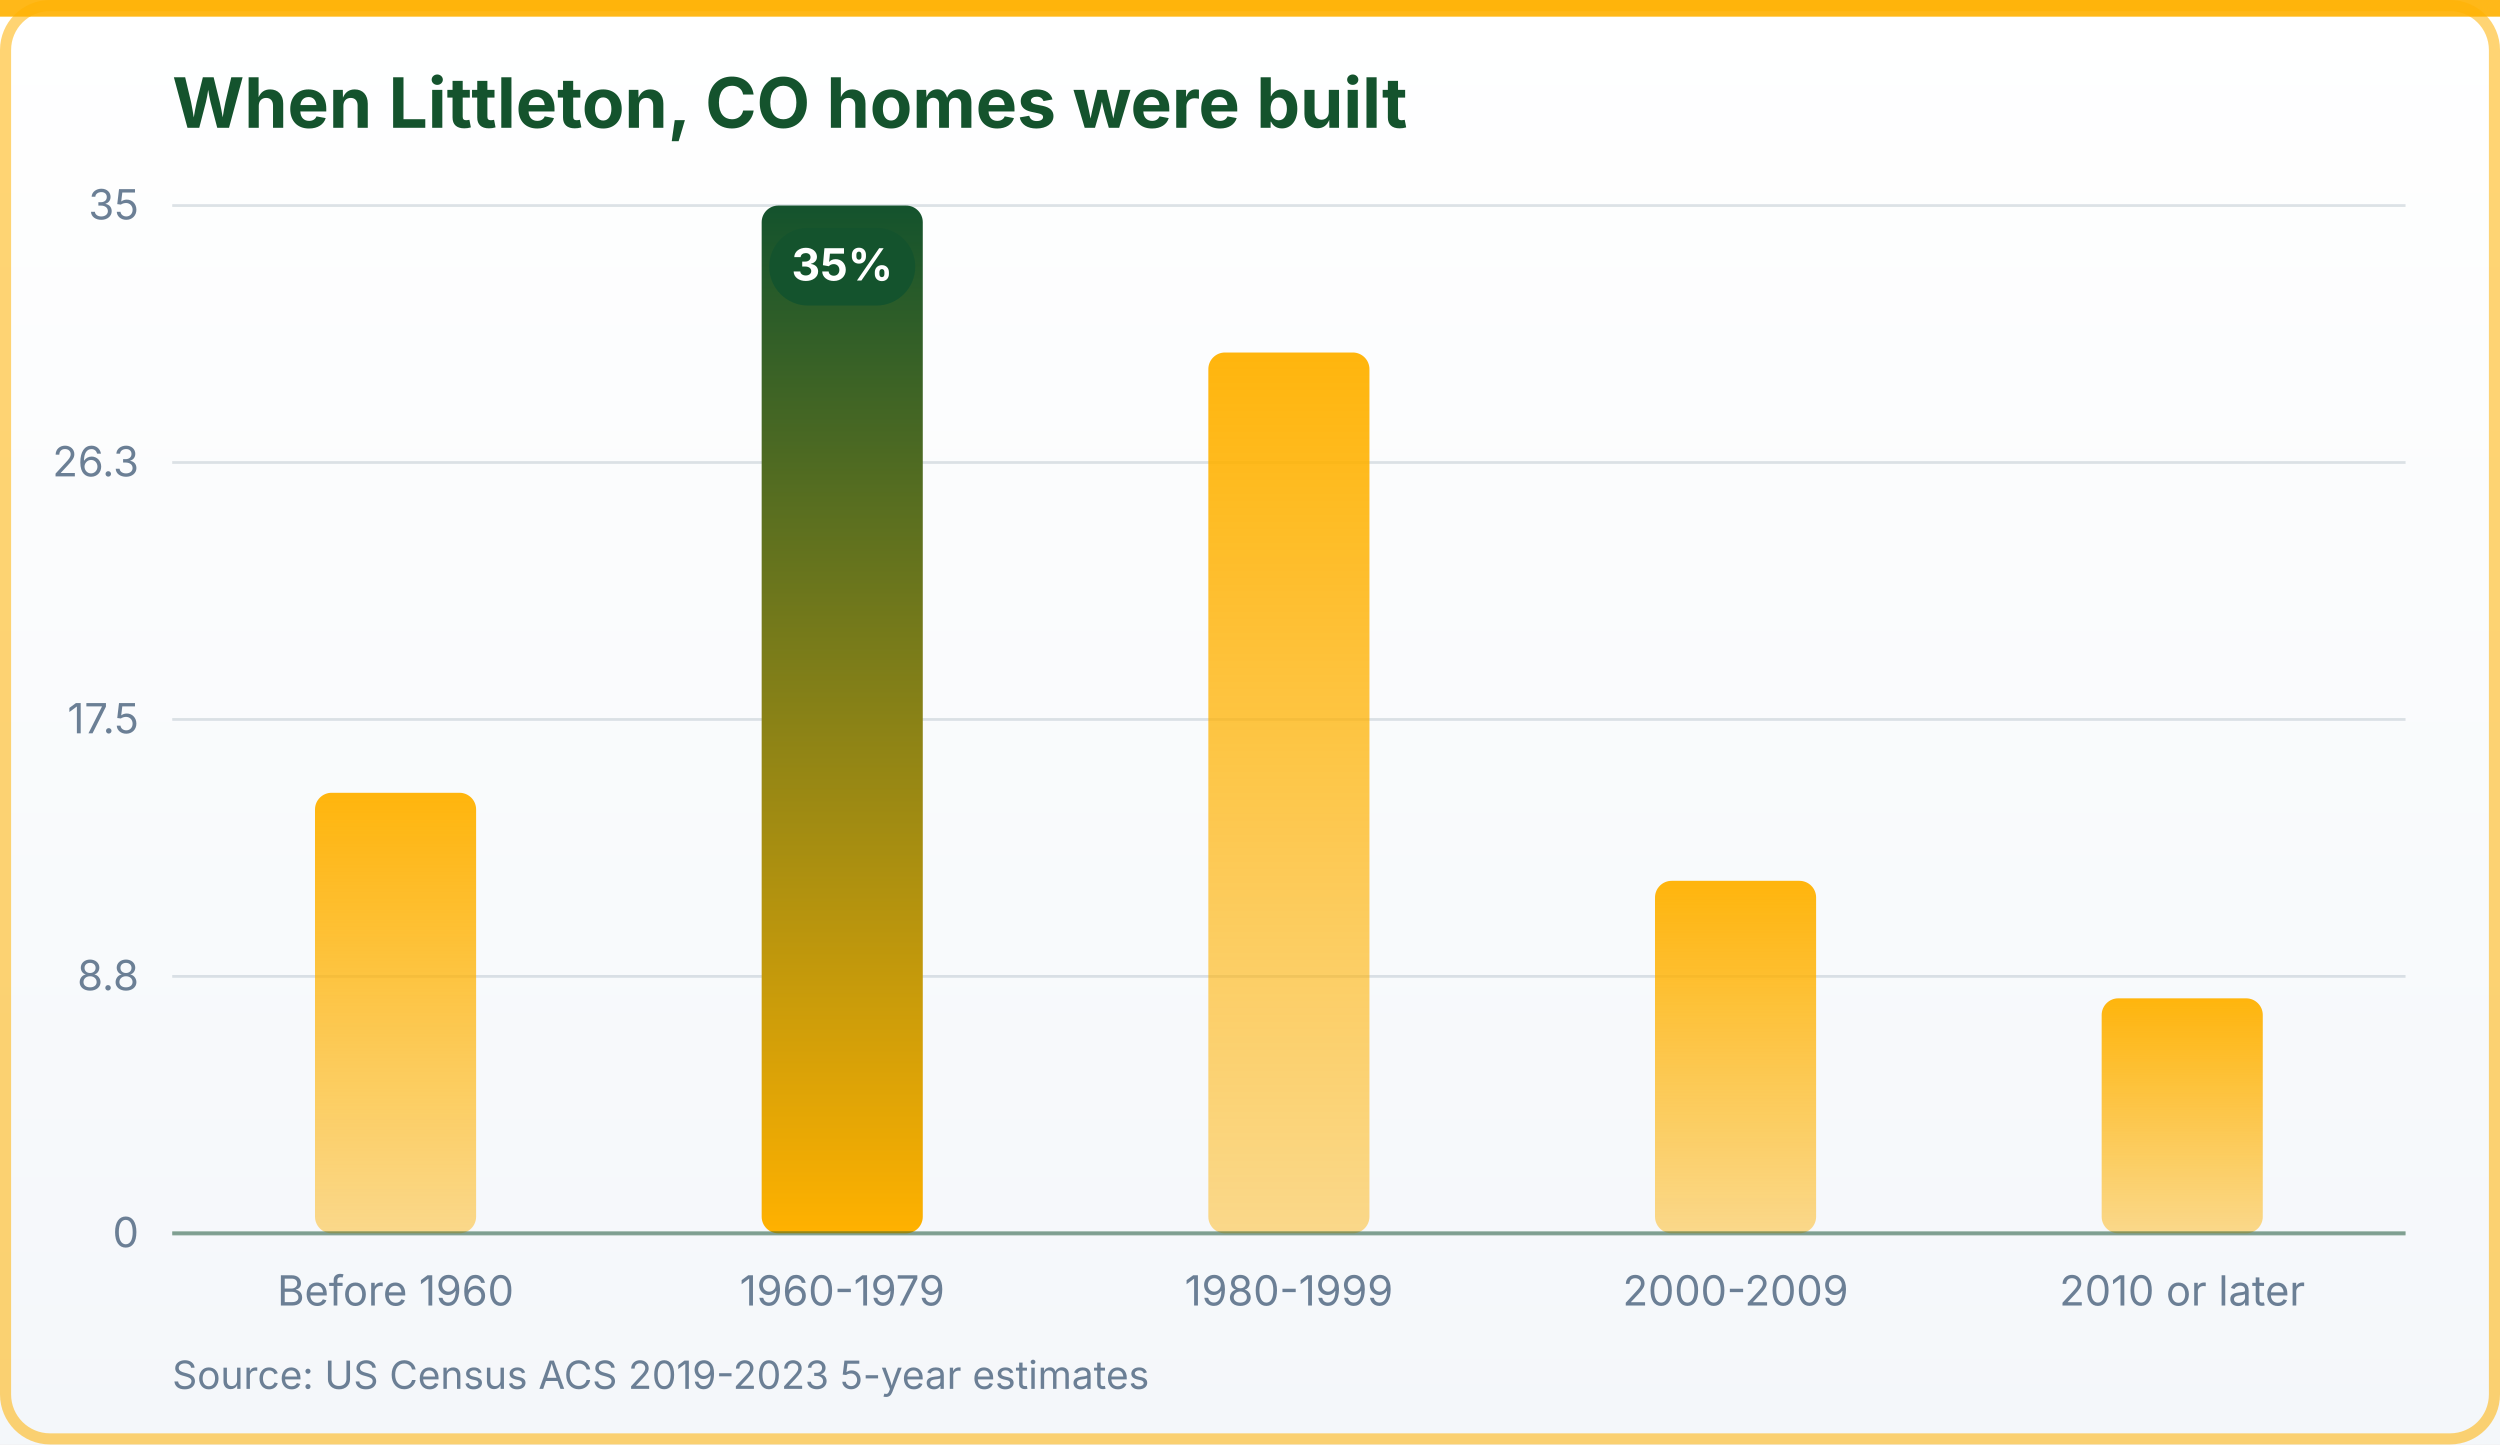
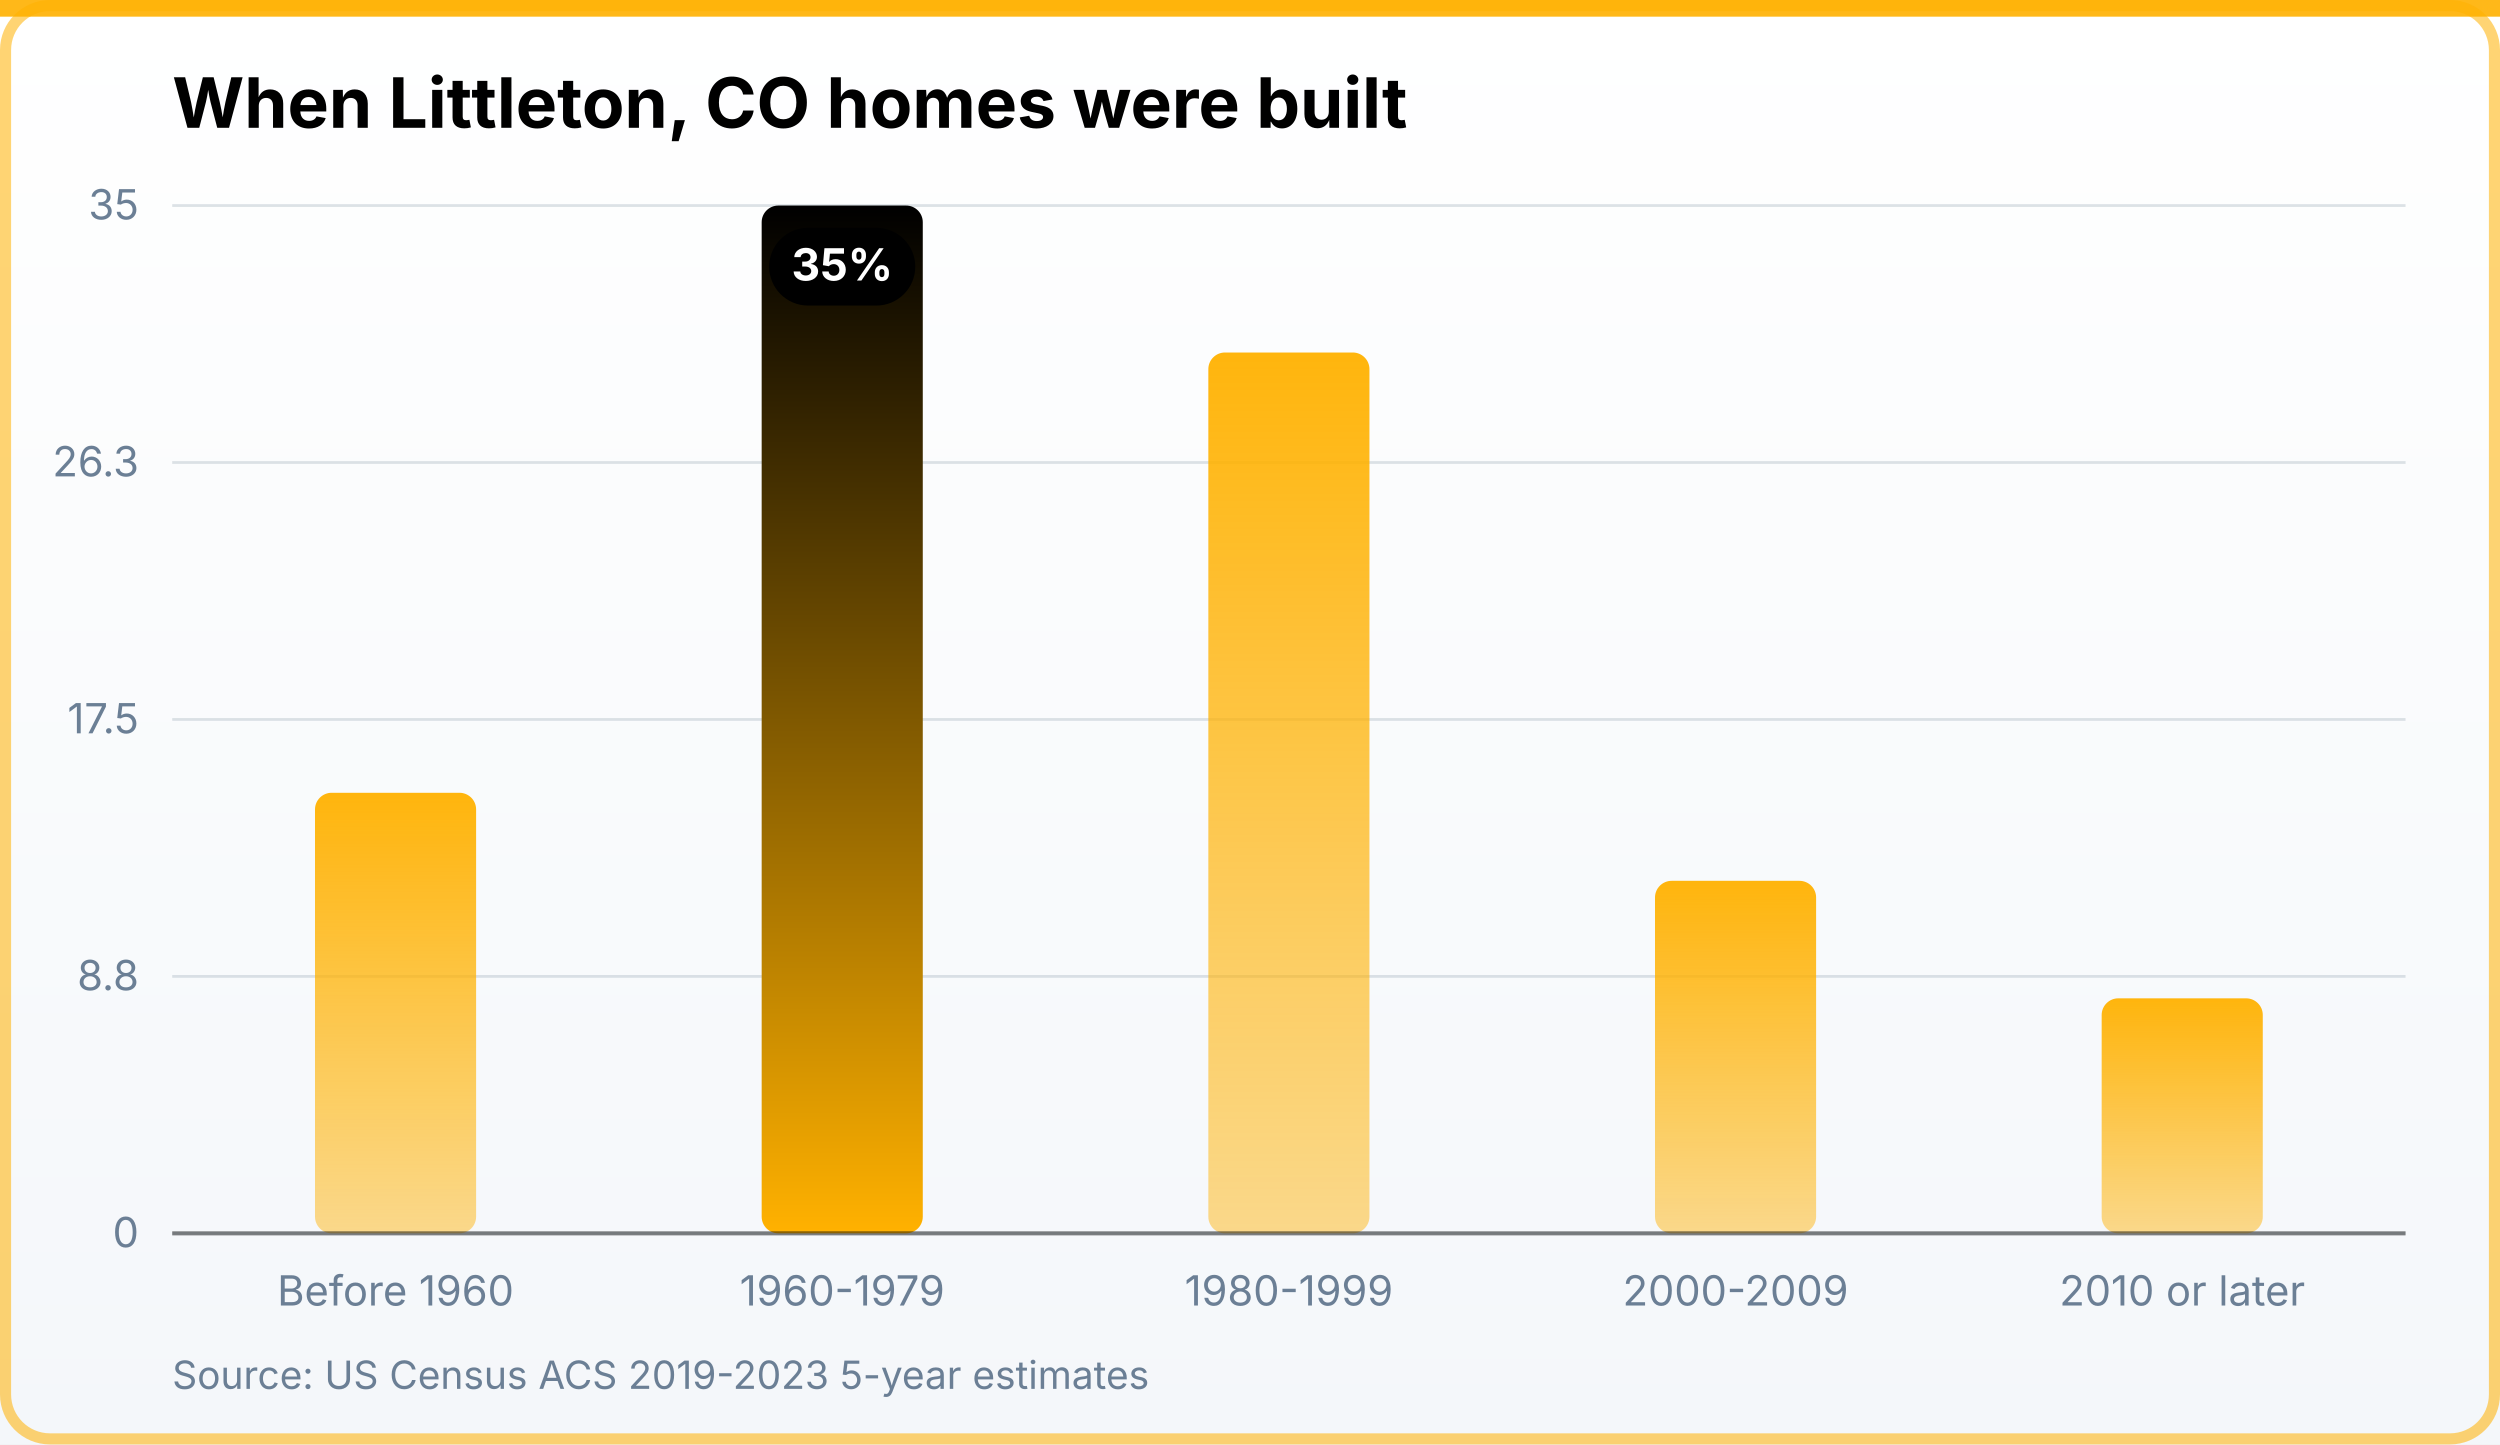
<svg xmlns="http://www.w3.org/2000/svg" viewBox="0 0 900 520" width="900" height="520" role="img">
  <defs>
    <linearGradient id="cbg" x1="0" y1="0" x2="0" y2="1">
      <stop offset="0" stop-color="#ffffff" />
      <stop offset="1" stop-color="#f4f7fa" />
    </linearGradient>
    <linearGradient id="barg" x1="0" y1="0" x2="0" y2="1">
      <stop offset="0" stop-color="#FFB100" stop-opacity=".95" />
      <stop offset="1" stop-color="#FFB100" stop-opacity=".45" />
    </linearGradient>
    <linearGradient id="barp" x1="0" y1="0" x2="0" y2="1">
-       <stop offset="0" stop-color="#14532D" />
+       <stop offset="0" stop-color="#000000" />
      <stop offset="1" stop-color="#FFB100" />
    </linearGradient>
  </defs>
  <rect width="900" height="520" fill="url(#cbg)" />
  <rect x="0" y="0" width="900" height="6" fill="#FFB100" fill-opacity=".9" />
-   <text x="62" y="46" font-family="system-ui,-apple-system,Segoe UI,sans-serif" font-size="25" font-weight="700" fill="#14532D">When Littleton, CO homes were built</text>
+   <text x="62" y="46" font-family="system-ui,-apple-system,Segoe UI,sans-serif" font-size="25" font-weight="700" fill="#000000">When Littleton, CO homes were built</text>
  <line x1="62" y1="444" x2="866" y2="444" stroke="#6b7f95" stroke-opacity=".22" stroke-width="1" />
  <text x="50" y="449" text-anchor="end" font-family="system-ui,-apple-system,Segoe UI,sans-serif" font-size="15" fill="#6b7f95">0</text>
  <line x1="62" y1="351.5" x2="866" y2="351.5" stroke="#6b7f95" stroke-opacity=".22" stroke-width="1" />
  <text x="50" y="356.5" text-anchor="end" font-family="system-ui,-apple-system,Segoe UI,sans-serif" font-size="15" fill="#6b7f95">8.8</text>
  <line x1="62" y1="259" x2="866" y2="259" stroke="#6b7f95" stroke-opacity=".22" stroke-width="1" />
  <text x="50" y="264" text-anchor="end" font-family="system-ui,-apple-system,Segoe UI,sans-serif" font-size="15" fill="#6b7f95">17.5</text>
  <line x1="62" y1="166.5" x2="866" y2="166.5" stroke="#6b7f95" stroke-opacity=".22" stroke-width="1" />
  <text x="50" y="171.5" text-anchor="end" font-family="system-ui,-apple-system,Segoe UI,sans-serif" font-size="15" fill="#6b7f95">26.3</text>
  <line x1="62" y1="74" x2="866" y2="74" stroke="#6b7f95" stroke-opacity=".22" stroke-width="1" />
  <text x="50" y="79" text-anchor="end" font-family="system-ui,-apple-system,Segoe UI,sans-serif" font-size="15" fill="#6b7f95">35</text>
  <rect x="113.4" y="285.4" width="58" height="158.6" rx="6" fill="url(#barg)" />
  <text x="142.4" y="470" text-anchor="middle" font-family="system-ui,-apple-system,Segoe UI,sans-serif" font-size="15" fill="#6b7f95">Before 1960</text>
  <rect x="274.2" y="74" width="58" height="370" rx="6" fill="url(#barp)" />
  <text x="303.2" y="470" text-anchor="middle" font-family="system-ui,-apple-system,Segoe UI,sans-serif" font-size="15" fill="#6b7f95">1960-1979</text>
  <rect x="435" y="126.9" width="58" height="317.1" rx="6" fill="url(#barg)" />
  <text x="464" y="470" text-anchor="middle" font-family="system-ui,-apple-system,Segoe UI,sans-serif" font-size="15" fill="#6b7f95">1980-1999</text>
  <rect x="595.8" y="317.1" width="58" height="126.9" rx="6" fill="url(#barg)" />
  <text x="624.8" y="470" text-anchor="middle" font-family="system-ui,-apple-system,Segoe UI,sans-serif" font-size="15" fill="#6b7f95">2000-2009</text>
  <rect x="756.6" y="359.4" width="58" height="84.6" rx="6" fill="url(#barg)" />
  <text x="785.6" y="470" text-anchor="middle" font-family="system-ui,-apple-system,Segoe UI,sans-serif" font-size="15" fill="#6b7f95">2010 or later</text>
-   <rect x="276.9" y="82" width="52.6" height="28" rx="14" fill="#14532D" />
+   <rect x="276.9" y="82" width="52.6" height="28" rx="14" fill="#000000" />
  <text x="303.2" y="101" text-anchor="middle" font-family="system-ui,-apple-system,Segoe UI,sans-serif" font-size="16" font-weight="700" fill="#ffffff">35%</text>
-   <line x1="62" y1="444" x2="866" y2="444" stroke="#14532D" stroke-opacity=".45" stroke-width="1.5" />
+   <line x1="62" y1="444" x2="866" y2="444" stroke="#000000" stroke-opacity=".45" stroke-width="1.5" />
  <text x="62" y="500" font-family="system-ui,-apple-system,Segoe UI,sans-serif" font-size="14" fill="#6b7f95">Source: US Census ACS 2019-2023 5-year estimates</text>
  <rect x="2" y="2" width="896" height="516" rx="16" fill="none" stroke="#FFB100" stroke-opacity=".55" stroke-width="4" />
</svg>
